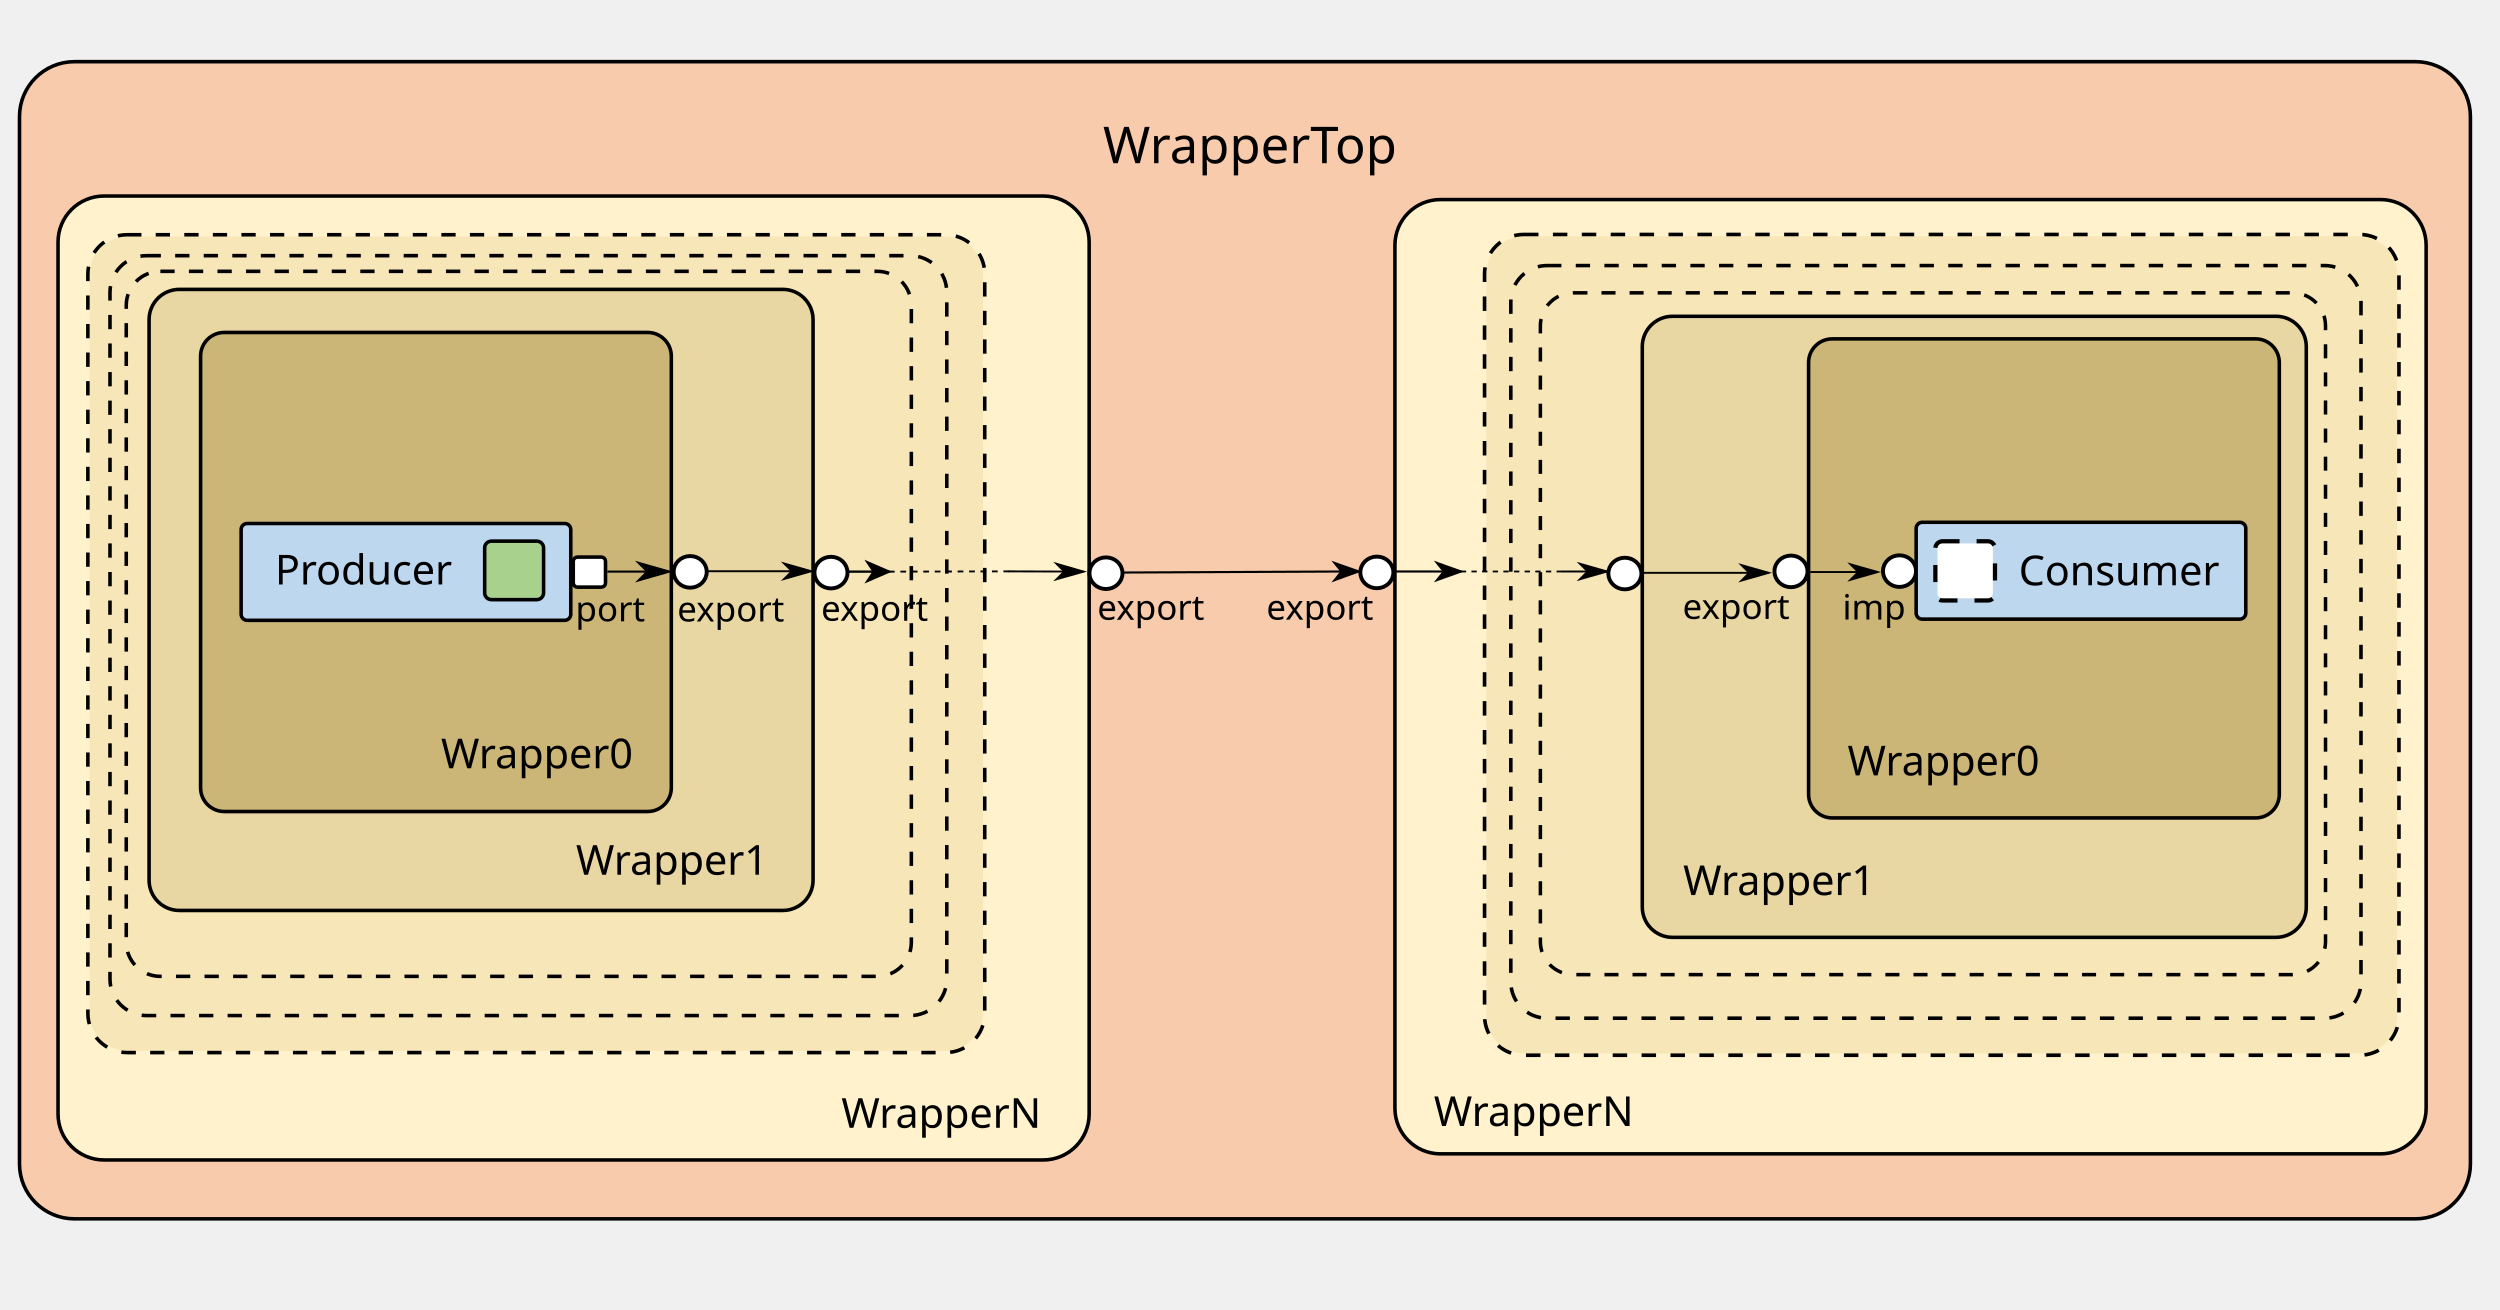
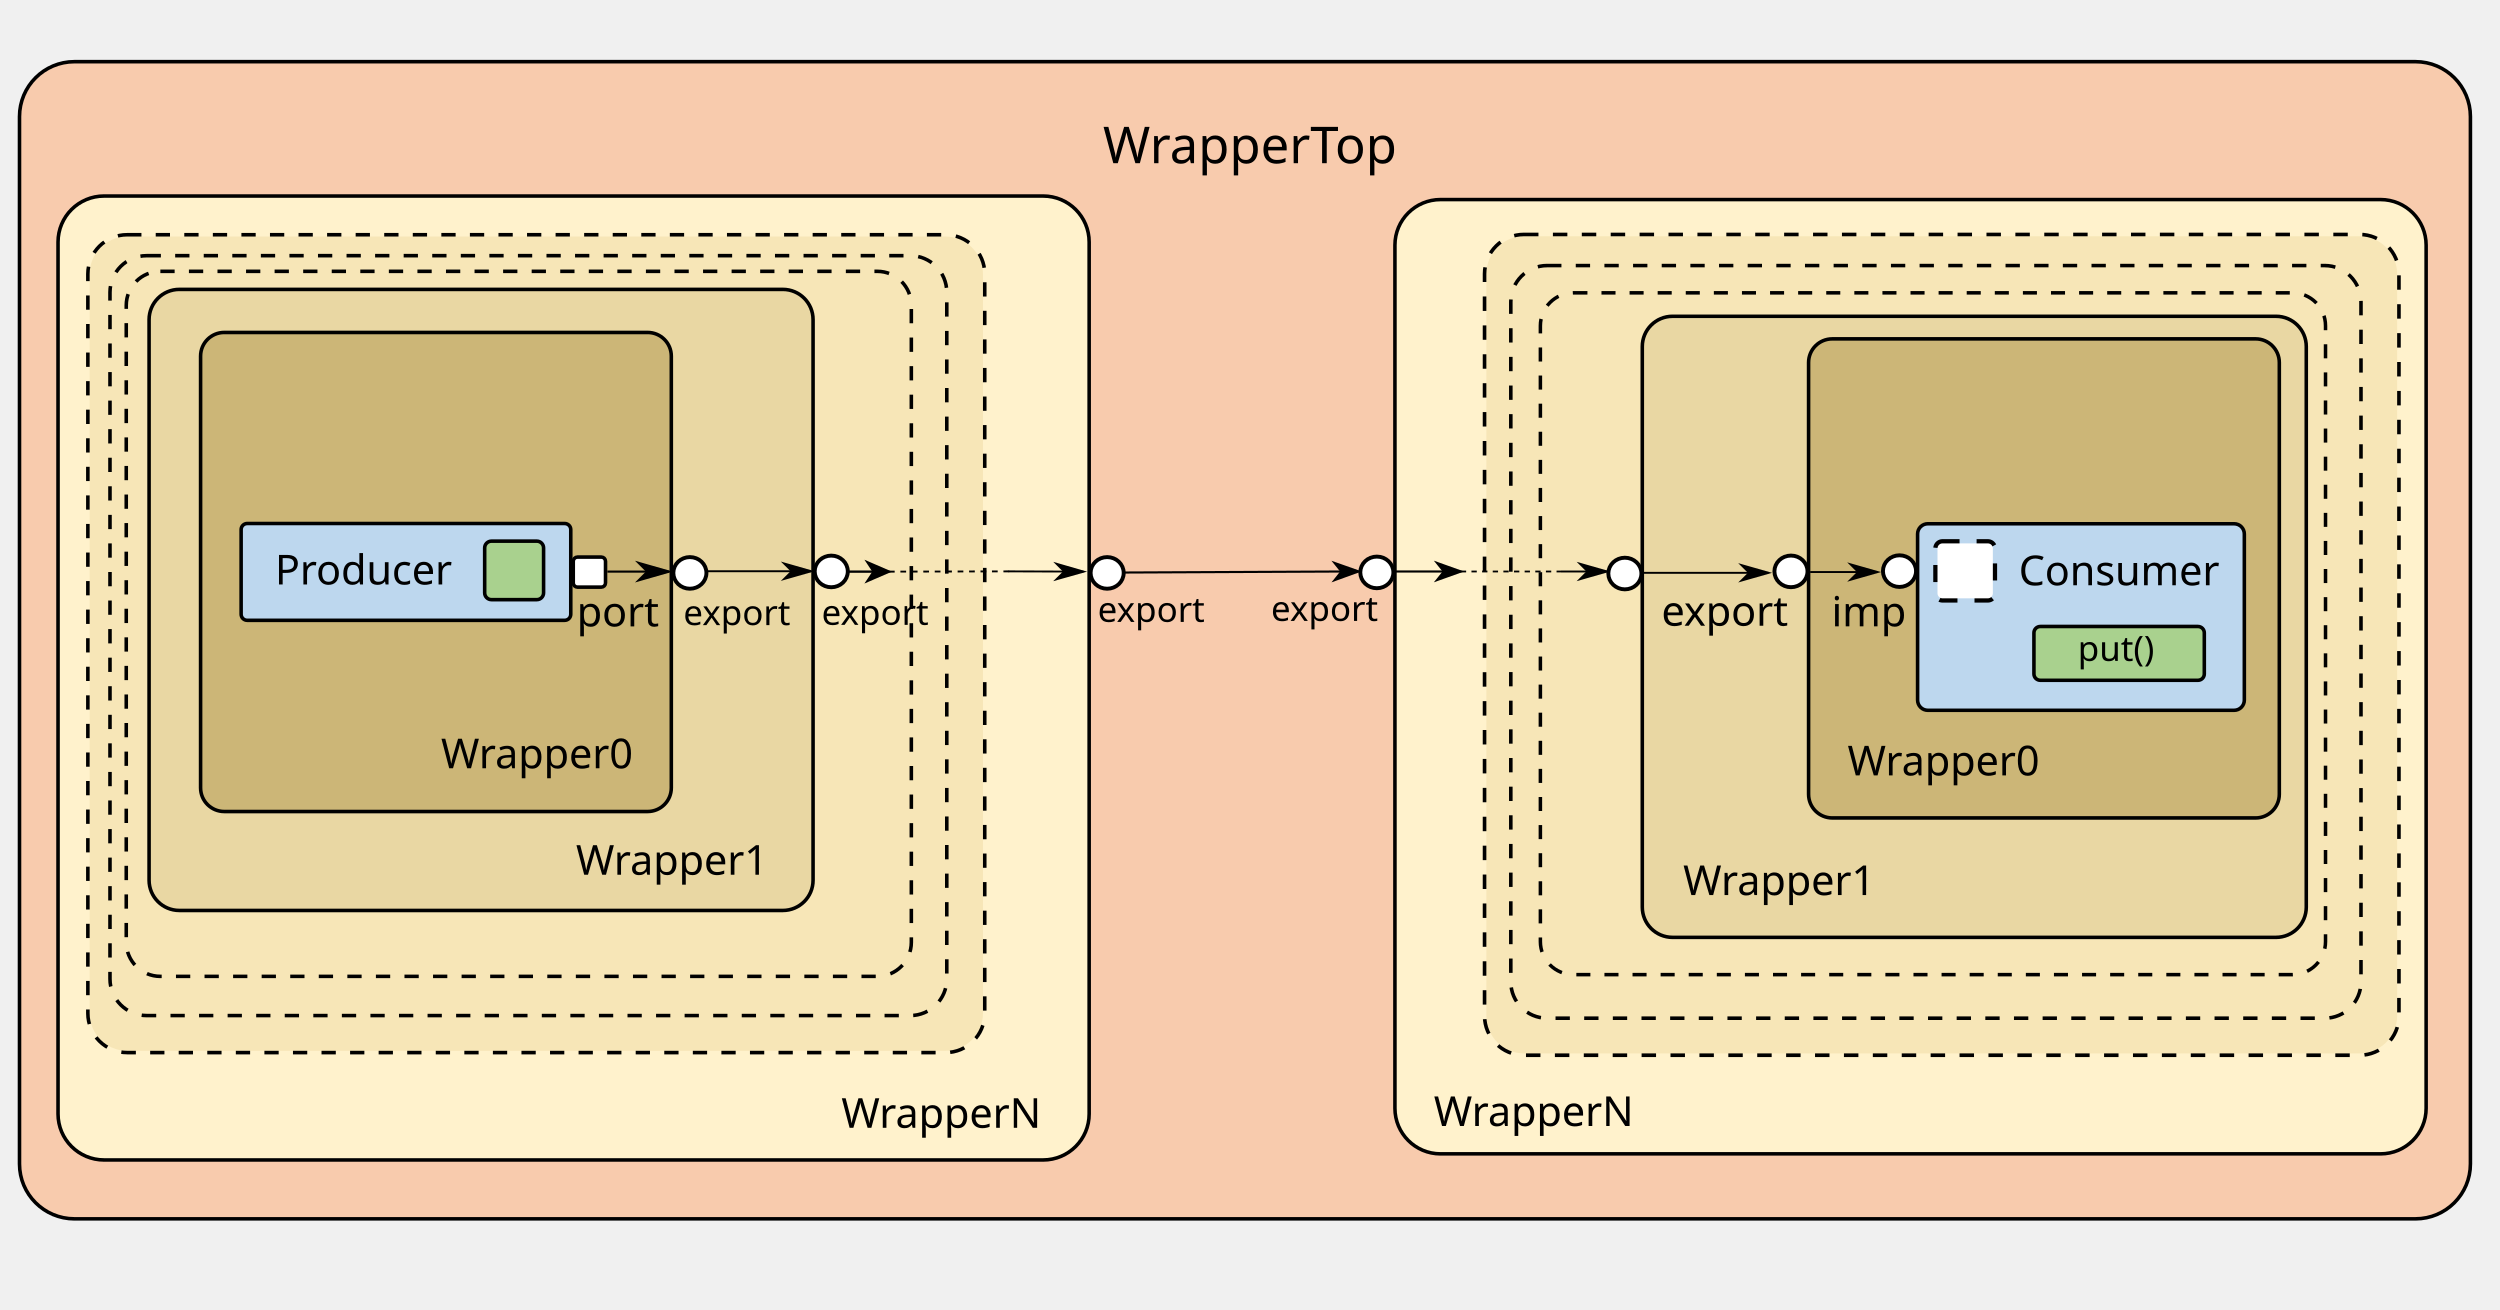
<svg xmlns="http://www.w3.org/2000/svg" width="1050" height="550" viewBox="0 0 277.812 145.521" version="1.1" id="svg5">
  <defs id="defs2">
    <marker style="overflow:visible" id="Arrow1Lend-4" refX="0" refY="0" orient="auto">
      <path transform="matrix(-0.8,0,0,-0.8,-10,0)" style="fill:context-stroke;fill-rule:evenodd;stroke:context-stroke;stroke-width:1pt" d="M 0,0 5,-5 -12.5,0 5,5 Z" id="path20980-5" />
    </marker>
    <marker style="overflow:visible" id="Arrow1Lend-4-9" refX="0" refY="0" orient="auto">
      <path transform="matrix(-0.8,0,0,-0.8,-10,0)" style="fill:context-stroke;fill-rule:evenodd;stroke:context-stroke;stroke-width:1pt" d="M 0,0 5,-5 -12.5,0 5,5 Z" id="path20980-5-9" />
    </marker>
    <marker style="overflow:visible" id="Arrow1Lend" refX="0" refY="0" orient="auto">
      <path transform="matrix(-0.8,0,0,-0.8,-10,0)" style="fill:context-stroke;fill-rule:evenodd;stroke:context-stroke;stroke-width:1pt" d="M 0,0 5,-5 -12.5,0 5,5 Z" id="path20980" />
    </marker>
    <marker style="overflow:visible" id="Arrow1Lend-5" refX="0" refY="0" orient="auto">
      <path transform="matrix(-0.8,0,0,-0.8,-10,0)" style="fill:context-stroke;fill-rule:evenodd;stroke:context-stroke;stroke-width:1pt" d="M 0,0 5,-5 -12.5,0 5,5 Z" id="path20980-7" />
    </marker>
    <marker style="overflow:visible" id="Arrow1Lend-5-4" refX="0" refY="0" orient="auto">
      <path transform="matrix(-0.8,0,0,-0.8,-10,0)" style="fill:context-stroke;fill-rule:evenodd;stroke:context-stroke;stroke-width:1pt" d="M 0,0 5,-5 -12.5,0 5,5 Z" id="path20980-7-2" />
    </marker>
    <marker style="overflow:visible" id="Arrow1Lend-5-4-6" refX="0" refY="0" orient="auto">
      <path transform="matrix(-0.8,0,0,-0.8,-10,0)" style="fill:context-stroke;fill-rule:evenodd;stroke:context-stroke;stroke-width:1pt" d="M 0,0 5,-5 -12.5,0 5,5 Z" id="path20980-7-2-6" />
    </marker>
    <marker style="overflow:visible" id="Arrow1Lend-5-4-5" refX="0" refY="0" orient="auto">
      <path transform="matrix(-0.8,0,0,-0.8,-10,0)" style="fill:context-stroke;fill-rule:evenodd;stroke:context-stroke;stroke-width:1pt" d="M 0,0 5,-5 -12.5,0 5,5 Z" id="path20980-7-2-3" />
    </marker>
    <marker style="overflow:visible" id="Arrow1Lend-5-4-7" refX="0" refY="0" orient="auto">
      <path transform="matrix(-0.8,0,0,-0.8,-10,0)" style="fill:context-stroke;fill-rule:evenodd;stroke:context-stroke;stroke-width:1pt" d="M 0,0 5,-5 -12.5,0 5,5 Z" id="path20980-7-2-9" />
    </marker>
    <marker style="overflow:visible" id="Arrow1Lend-5-4-56" refX="0" refY="0" orient="auto">
      <path transform="matrix(-0.8,0,0,-0.8,-10,0)" style="fill:context-stroke;fill-rule:evenodd;stroke:context-stroke;stroke-width:1pt" d="M 0,0 5,-5 -12.5,0 5,5 Z" id="path20980-7-2-4" />
    </marker>
    <marker style="overflow:visible" id="Arrow1Lend-5-1" refX="0" refY="0" orient="auto">
      <path transform="matrix(-0.8,0,0,-0.8,-10,0)" style="fill:context-stroke;fill-rule:evenodd;stroke:context-stroke;stroke-width:1pt" d="M 0,0 5,-5 -12.5,0 5,5 Z" id="path20980-7-9" />
    </marker>
    <marker style="overflow:visible" id="Arrow1Lend-5-4-6-9" refX="0" refY="0" orient="auto">
      <path transform="matrix(-0.8,0,0,-0.8,-10,0)" style="fill:context-stroke;fill-rule:evenodd;stroke:context-stroke;stroke-width:1pt" d="M 0,0 5,-5 -12.5,0 5,5 Z" id="path20980-7-2-6-6" />
    </marker>
    <marker style="overflow:visible" id="Arrow1Lend-2" refX="0" refY="0" orient="auto">
      <path transform="matrix(-0.8,0,0,-0.8,-10,0)" style="fill:context-stroke;fill-rule:evenodd;stroke:context-stroke;stroke-width:1pt" d="M 0,0 5,-5 -12.5,0 5,5 Z" id="path20980-9" />
    </marker>
    <marker style="overflow:visible" id="Arrow1Lend-5-4-9" refX="0" refY="0" orient="auto">
      <path transform="matrix(-0.8,0,0,-0.8,-10,0)" style="fill:context-stroke;fill-rule:evenodd;stroke:context-stroke;stroke-width:1pt" d="M 0,0 5,-5 -12.5,0 5,5 Z" id="path20980-7-2-2" />
    </marker>
    <marker style="overflow:visible" id="Arrow1Lend-5-4-6-7" refX="0" refY="0" orient="auto">
      <path transform="matrix(-0.8,0,0,-0.8,-10,0)" style="fill:context-stroke;fill-rule:evenodd;stroke:context-stroke;stroke-width:1pt" d="M 0,0 5,-5 -12.5,0 5,5 Z" id="path20980-7-2-6-0" />
    </marker>
    <marker style="overflow:visible" id="Arrow1Lend-5-4-6-7-2" refX="0" refY="0" orient="auto">
      <path transform="matrix(-0.8,0,0,-0.8,-10,0)" style="fill:context-stroke;fill-rule:evenodd;stroke:context-stroke;stroke-width:1pt" d="M 0,0 5,-5 -12.5,0 5,5 Z" id="path20980-7-2-6-0-9" />
    </marker>
    <marker style="overflow:visible" id="Arrow1Lend-5-4-6-7-1" refX="0" refY="0" orient="auto">
      <path transform="matrix(-0.8,0,0,-0.8,-10,0)" style="fill:context-stroke;fill-rule:evenodd;stroke:context-stroke;stroke-width:1pt" d="M 0,0 5,-5 -12.5,0 5,5 Z" id="path20980-7-2-6-0-5" />
    </marker>
    <marker style="overflow:visible" id="Arrow1Lend-5-4-9-9" refX="0" refY="0" orient="auto">
      <path transform="matrix(-0.8,0,0,-0.8,-10,0)" style="fill:context-stroke;fill-rule:evenodd;stroke:context-stroke;stroke-width:1pt" d="M 0,0 5,-5 -12.5,0 5,5 Z" id="path20980-7-2-2-4" />
    </marker>
    <marker style="overflow:visible" id="Arrow1Lend-5-4-9-1" refX="0" refY="0" orient="auto">
      <path transform="matrix(-0.8,0,0,-0.8,-10,0)" style="fill:context-stroke;fill-rule:evenodd;stroke:context-stroke;stroke-width:1pt" d="M 0,0 5,-5 -12.5,0 5,5 Z" id="path20980-7-2-2-7" />
    </marker>
    <marker style="overflow:visible" id="Arrow1Lend-5-4-6-7-2-6" refX="0" refY="0" orient="auto">
      <path transform="matrix(-0.8,0,0,-0.8,-10,0)" style="fill:context-stroke;fill-rule:evenodd;stroke:context-stroke;stroke-width:1pt" d="M 0,0 5,-5 -12.5,0 5,5 Z" id="path20980-7-2-6-0-9-7" />
    </marker>
  </defs>
  <g id="layer2">
    <rect style="fill:#f8cbad;fill-opacity:1;stroke:#000000;stroke-width:0.794;stroke-linejoin:round;stroke-miterlimit:3.764;stroke-dasharray:none;stroke-dashoffset:0;paint-order:stroke markers fill" id="rect846-1-3-2-5" width="271.961" height="128.193" x="2.365" y="7.052" ry="5.905" />
    <text xml:space="preserve" style="font-style:normal;font-weight:normal;font-size:5.644px;line-height:1.25;font-family:sans-serif;fill:#000000;fill-opacity:1;stroke:none;stroke-width:0.265" x="122.574" y="18.133" id="text6590-7-0-9-9">
      <tspan id="tspan6588-6-8-0-80" style="font-size:5.644px;stroke-width:0.265" x="122.574" y="18.133">WrapperTop</tspan>
    </text>
  </g>
  <g id="layer1">
    <rect style="fill:#fff2cc;fill-opacity:1;stroke:#000000;stroke-width:0.794;stroke-linejoin:round;stroke-miterlimit:3.764;stroke-dasharray:none;stroke-dashoffset:0;paint-order:stroke markers fill" id="rect846-1-3-2" width="114.187" height="106.721" x="6.647" y="21.982" ry="4.916" />
    <rect style="fill:#f7e6b7;fill-opacity:1;stroke:#000000;stroke-width:0.794;stroke-linejoin:round;stroke-miterlimit:3.764;stroke-dasharray:1.587, 1.587;stroke-dashoffset:0;paint-order:stroke markers fill" id="rect846-1-3-8-4" width="99.269" height="90.486" x="9.962" y="26.284" ry="4.168" />
    <rect style="fill:#f7e6b7;fill-opacity:1;stroke:#000000;stroke-width:0.794;stroke-linejoin:round;stroke-miterlimit:3.764;stroke-dasharray:1.587, 1.587;stroke-dashoffset:0;paint-order:stroke markers fill" id="rect846-1-3-8" width="92.593" height="84.045" x="12.42" y="28.611" ry="3.871" />
    <path style="fill:none;stroke:#000000;stroke-width:0.212;stroke-linecap:butt;stroke-linejoin:miter;stroke-miterlimit:3.794;stroke-dasharray:none;stroke-opacity:1;marker-end:url(#Arrow1Lend-5-4)" d="m 112.076,63.493 8.318,0.029" id="path20895-8-9" />
    <rect style="fill:#f7e6b7;fill-opacity:1;stroke:#000000;stroke-width:0.794;stroke-linejoin:round;stroke-miterlimit:3.764;stroke-dasharray:1.587, 1.587;stroke-dashoffset:0;paint-order:stroke markers fill" id="rect846-1-3-8-0" width="86.845" height="77.951" x="14.228" y="30.35" ry="3.591" />
-     <text xml:space="preserve" style="font-style:normal;font-weight:normal;font-size:3.881px;line-height:1.25;font-family:sans-serif;fill:#000000;fill-opacity:1;stroke:none;stroke-width:0.265" x="121.937" y="68.875" id="text6590-7-7-4-1-9">
-       <tspan id="tspan6588-6-9-4-4-7" style="font-size:3.881px;stroke-width:0.265" x="121.937" y="68.875">export</tspan>
+     <text xml:space="preserve" style="font-style:normal;font-weight:normal;font-size:3.881px;line-height:1.25;font-family:sans-serif;fill:#000000;fill-opacity:1;stroke:none;stroke-width:0.265" x="121.978" y="69.111" id="text6590-7-7-4-1-9">
+       <tspan id="tspan6588-6-9-4-4-7" style="font-size:3.881px;stroke-width:0.265" x="121.978" y="69.111">export</tspan>
    </text>
-     <text xml:space="preserve" style="font-style:normal;font-weight:normal;font-size:3.881px;line-height:1.25;font-family:sans-serif;fill:#000000;fill-opacity:1;stroke:none;stroke-width:0.265" x="91.248" y="68.984" id="text6590-7-7-4-1-4">
-       <tspan id="tspan6588-6-9-4-4-99" style="font-size:3.881px;stroke-width:0.265" x="91.248" y="68.984">export</tspan>
+     <text xml:space="preserve" style="font-style:normal;font-weight:normal;font-size:3.881px;line-height:1.25;font-family:sans-serif;fill:#000000;fill-opacity:1;stroke:none;stroke-width:0.265" x="91.295" y="69.436" id="text6590-7-7-4-1-4">
+       <tspan id="tspan6588-6-9-4-4-99" style="font-size:3.881px;stroke-width:0.265" x="91.295" y="69.436">export</tspan>
    </text>
    <rect style="fill:#e9d7a3;fill-opacity:1;stroke:#000000;stroke-width:0.794;stroke-linejoin:round;stroke-miterlimit:3.764;stroke-dasharray:none;stroke-dashoffset:0;paint-order:stroke markers fill" id="rect846-1-3" width="73.388" height="68.619" x="16.765" y="32.357" ry="3.161" />
-     <text xml:space="preserve" style="font-style:normal;font-weight:normal;font-size:3.881px;line-height:1.25;font-family:sans-serif;fill:#000000;fill-opacity:1;stroke:none;stroke-width:0.265" x="75.258" y="69.062" id="text6590-7-7-4-1-1">
-       <tspan id="tspan6588-6-9-4-4-9" style="font-size:3.881px;stroke-width:0.265" x="75.258" y="69.062">export</tspan>
+     <text xml:space="preserve" style="font-style:normal;font-weight:normal;font-size:3.881px;line-height:1.25;font-family:sans-serif;fill:#000000;fill-opacity:1;stroke:none;stroke-width:0.265" x="75.932" y="69.464" id="text6590-7-7-4-1-1">
+       <tspan id="tspan6588-6-9-4-4-9" style="font-size:3.881px;stroke-width:0.265" x="75.932" y="69.464">export</tspan>
    </text>
-     <ellipse style="fill:#ffffff;fill-opacity:1;stroke:#000000;stroke-width:0.873;stroke-linejoin:round;stroke-miterlimit:4;stroke-dasharray:none;stroke-opacity:1;paint-order:stroke markers fill" id="path20710-3-2-6-60" cx="92.34" cy="63.632" rx="1.62" ry="1.539" />
    <rect style="fill:#ffffff;fill-opacity:1;stroke:#000000;stroke-width:0.873;stroke-linejoin:round;stroke-miterlimit:4;stroke-dasharray:none;stroke-opacity:1;paint-order:stroke markers fill" id="rect20400" width="3.187" height="2.944" x="63.902" y="62.103" ry="0.268" />
    <path style="fill:none;stroke:#000000;stroke-width:0.212;stroke-linecap:butt;stroke-linejoin:miter;stroke-miterlimit:3.794;stroke-dasharray:none;stroke-opacity:1;marker-end:url(#Arrow1Lend-5)" d="m 78.624,63.478 c 11.501,0 11.501,0 11.501,0" id="path20895-8" />
    <text xml:space="preserve" style="font-style:normal;font-weight:normal;font-size:4.586px;line-height:1.25;font-family:sans-serif;fill:#000000;fill-opacity:1;stroke:none;stroke-width:0.265" x="63.997" y="97.203" id="text6590-7-0">
      <tspan id="tspan6588-6-8" style="font-size:4.586px;stroke-width:0.265" x="63.997" y="97.203">Wrapper1</tspan>
    </text>
    <a id="a12747" transform="matrix(0.660021,0,0,1,40.85338,-40.03321)" style="stroke-width:0.261;stroke-miterlimit:3.794;stroke-dasharray:none">
      <path style="fill:none;stroke:#000000;stroke-width:0.261;stroke-linecap:butt;stroke-linejoin:miter;stroke-miterlimit:3.794;stroke-dasharray:none;stroke-opacity:1;marker-end:url(#Arrow1Lend-5-4-6)" d="m 80.934,103.556 c 6.837,0 6.837,0 6.837,0" id="path20895-8-9-7" />
    </a>
    <rect style="fill:#ccb677;fill-opacity:1;stroke:#000000;stroke-width:0.794;stroke-linejoin:round;stroke-miterlimit:4;stroke-dasharray:none;stroke-dashoffset:0;paint-order:stroke markers fill" id="rect846-1" width="51.913" height="52.84" x="22.488" y="37.142" ry="2.434" />
    <text xml:space="preserve" style="font-style:normal;font-weight:normal;font-size:4.586px;line-height:1.25;font-family:sans-serif;fill:#000000;fill-opacity:1;stroke:none;stroke-width:0.265" x="48.996" y="85.375" id="text6590-7">
      <tspan id="tspan6588-6" style="font-size:4.586px;stroke-width:0.265" x="48.996" y="85.375">Wrapper0</tspan>
    </text>
-     <text xml:space="preserve" style="font-style:normal;font-weight:normal;font-size:3.881px;line-height:1.25;font-family:sans-serif;fill:#000000;fill-opacity:1;stroke:none;stroke-width:0.265" x="63.949" y="69.045" id="text6590-7-7-4-1">
-       <tspan id="tspan6588-6-9-4-4" style="font-size:3.881px;stroke-width:0.265" x="63.949" y="69.045">port</tspan>
+     <text xml:space="preserve" style="font-style:normal;font-weight:normal;font-size:4.586px;line-height:1.25;font-family:sans-serif;fill:#000000;fill-opacity:1;stroke:none;stroke-width:0.265" x="64.089" y="69.606" id="text6590-7-7-4-1">
+       <tspan id="tspan6588-6-9-4-4" style="font-size:4.586px;stroke-width:0.265" x="64.089" y="69.606">port</tspan>
    </text>
    <rect style="fill:#bdd7ee;fill-opacity:1;stroke:#000000;stroke-width:0.794;stroke-linejoin:round;stroke-miterlimit:3.764;stroke-dasharray:none;stroke-dashoffset:0;paint-order:stroke markers fill" id="rect846" width="36.234" height="10.362" x="26.994" y="58.373" ry="0.477" />
    <text xml:space="preserve" style="font-style:normal;font-weight:normal;font-size:4.586px;line-height:1.25;font-family:sans-serif;fill:#000000;fill-opacity:1;stroke:none;stroke-width:0.265" x="30.551" y="64.944" id="text6590">
      <tspan id="tspan6588" style="font-size:4.586px;stroke-width:0.265" x="30.551" y="64.944">Producer</tspan>
    </text>
    <path style="fill:none;stroke:#000000;stroke-width:0.238;stroke-linecap:butt;stroke-linejoin:miter;stroke-miterlimit:3.764;stroke-dasharray:none;stroke-opacity:1;marker-end:url(#Arrow1Lend)" d="m 67.492,63.52 c 6.837,0 6.837,0 6.837,0" id="path20895" />
    <rect style="fill:#a9d18e;fill-opacity:1;stroke:#000000;stroke-width:0.794;stroke-linejoin:round;stroke-miterlimit:3.764;stroke-dasharray:none;stroke-dashoffset:0;stroke-opacity:1;paint-order:stroke markers fill" id="rect20400-6-1" width="6.15" height="6.106" x="54.057" y="60.332" ry="0.556" />
    <rect style="fill:#ffffff;fill-opacity:1;stroke:#000000;stroke-width:0.794;stroke-linejoin:round;stroke-miterlimit:3.794;stroke-dasharray:none;stroke-opacity:1;paint-order:stroke markers fill" id="rect20400-60-7" width="3.187" height="2.944" x="63.902" y="62.103" ry="0.268" />
    <text xml:space="preserve" style="font-style:normal;font-weight:normal;font-size:4.586px;line-height:1.25;font-family:sans-serif;fill:#000000;fill-opacity:1;stroke:none;stroke-width:0.265" x="93.488" y="125.323" id="text6590-7-0-9">
      <tspan id="tspan6588-6-8-0" style="font-size:4.586px;stroke-width:0.265" x="93.488" y="125.323">WrapperN</tspan>
    </text>
    <path style="fill:none;stroke:#000000;stroke-width:0.212;stroke-linecap:butt;stroke-linejoin:miter;stroke-miterlimit:3.794;stroke-dasharray:0.636, 0.636;stroke-dashoffset:0;stroke-opacity:1" d="M 98.784,63.522 112.283,63.494" id="path20895-8-9-8" />
    <rect style="fill:#fff2cc;fill-opacity:1;stroke:#000000;stroke-width:0.79;stroke-linejoin:round;stroke-miterlimit:3.764;stroke-dasharray:none;stroke-dashoffset:0;paint-order:stroke markers fill" id="rect846-1-3-2-0" width="114.197" height="105.651" x="155.209" y="22.374" ry="4.866" />
    <a id="a12747-2-5" transform="matrix(0.7993821,0,0,1,90.31148,-40.04831)" style="stroke-width:0.237;stroke-miterlimit:3.794;stroke-dasharray:none">
      <path style="fill:none;stroke:#000000;stroke-width:0.237;stroke-linecap:butt;stroke-linejoin:miter;stroke-miterlimit:3.794;stroke-dasharray:none;stroke-opacity:1;marker-end:url(#Arrow1Lend-5-4-6-7-2)" d="m 80.934,103.556 h 9.164" id="path20895-8-9-7-7-6" />
    </a>
    <rect style="fill:#f7e6b7;fill-opacity:1;stroke:#000000;stroke-width:0.803;stroke-linejoin:round;stroke-miterlimit:3.764;stroke-dasharray:1.606, 1.606;stroke-dashoffset:0;paint-order:stroke markers fill" id="rect846-1-3-8-4-8" width="101.212" height="90.808" x="165.171" y="26.254" ry="4.183" />
    <rect style="fill:#f7e6b7;fill-opacity:1;stroke:#000000;stroke-width:0.796;stroke-linejoin:round;stroke-miterlimit:3.764;stroke-dasharray:1.592, 1.592;stroke-dashoffset:0;paint-order:stroke markers fill" id="rect846-1-3-8-1" width="94.078" height="83.239" x="168.088" y="29.71" ry="3.834" />
    <rect style="fill:#f7e6b7;fill-opacity:1;stroke:#000000;stroke-width:0.781;stroke-linejoin:round;stroke-miterlimit:3.764;stroke-dasharray:1.561, 1.561;stroke-dashoffset:0;paint-order:stroke markers fill" id="rect846-1-3-8-0-0" width="86.858" height="75.374" x="171.37" y="32.736" ry="3.472" />
    <rect style="fill:#e9d7a3;fill-opacity:1;stroke:#000000;stroke-width:0.794;stroke-linejoin:round;stroke-miterlimit:3.764;stroke-dasharray:none;stroke-dashoffset:0;paint-order:stroke markers fill" id="rect846-1-3-3" width="73.388" height="68.619" x="182.698" y="35.347" ry="3.161" />
    <ellipse style="fill:#ffffff;fill-opacity:1;stroke:#000000;stroke-width:0.873;stroke-linejoin:round;stroke-miterlimit:4;stroke-dasharray:none;stroke-opacity:1;paint-order:stroke markers fill" id="path20710-3-2-6-6-6" cx="199.021" cy="63.495" rx="1.62" ry="1.539" />
    <rect style="fill:#ffffff;fill-opacity:1;stroke:#000000;stroke-width:0.873;stroke-linejoin:round;stroke-miterlimit:4;stroke-dasharray:none;stroke-opacity:1;paint-order:stroke markers fill" id="rect20400-1" width="3.187" height="2.944" x="221.05" y="63.162" ry="0.268" />
    <text xml:space="preserve" style="font-style:normal;font-weight:normal;font-size:4.586px;line-height:1.25;font-family:sans-serif;fill:#000000;fill-opacity:1;stroke:none;stroke-width:0.265" x="187.03" y="99.465" id="text6590-7-0-8">
      <tspan id="tspan6588-6-8-04" style="font-size:4.586px;stroke-width:0.265" x="187.03" y="99.465">Wrapper1</tspan>
    </text>
    <rect style="fill:#ccb677;fill-opacity:1;stroke:#000000;stroke-width:0.794;stroke-linejoin:round;stroke-miterlimit:4;stroke-dasharray:none;stroke-dashoffset:0;paint-order:stroke markers fill" id="rect846-1-74" width="51.913" height="52.84" x="201.177" y="37.856" ry="2.434" />
    <ellipse style="fill:#ffffff;fill-opacity:1;stroke:#000000;stroke-width:0.873;stroke-linejoin:round;stroke-miterlimit:4;stroke-dasharray:none;stroke-opacity:1;paint-order:stroke markers fill" id="path20710-3-2-6-6-6-0" cx="211.081" cy="63.466" rx="1.62" ry="1.539" />
    <text xml:space="preserve" style="font-style:normal;font-weight:normal;font-size:4.586px;line-height:1.25;font-family:sans-serif;fill:#000000;fill-opacity:1;stroke:none;stroke-width:0.265" x="205.301" y="86.163" id="text6590-7-02">
      <tspan id="tspan6588-6-1" style="font-size:4.586px;stroke-width:0.265" x="205.301" y="86.163">Wrapper0</tspan>
    </text>
-     <rect style="fill:#bdd7ee;fill-opacity:1;stroke:#000000;stroke-width:0.794;stroke-linejoin:round;stroke-miterlimit:3.764;stroke-dasharray:none;stroke-dashoffset:0;paint-order:stroke markers fill" id="rect846-11" width="36.234" height="10.362" x="213.13" y="58.24" ry="0.477" />
+     <rect style="fill:#bdd7ee;fill-opacity:1;stroke:#000000;stroke-width:0.794;stroke-linejoin:round;stroke-miterlimit:3.764;stroke-dasharray:none;stroke-dashoffset:0;paint-order:stroke markers fill" id="rect846-11" width="35.912" height="20.333" x="213.291" y="58.401" ry="0.937" />
    <rect style="fill:#ffffff;fill-opacity:1;stroke:#000000;stroke-width:0.947;stroke-linejoin:round;stroke-miterlimit:4;stroke-dasharray:1.894, 1.894;stroke-dashoffset:0;stroke-opacity:1;paint-order:stroke markers fill" id="rect20400-6-9" width="6.15" height="6.106" x="215.305" y="60.385" ry="0.556" />
    <text xml:space="preserve" style="font-style:normal;font-weight:normal;font-size:4.586px;line-height:1.25;font-family:sans-serif;fill:#000000;fill-opacity:1;stroke:none;stroke-width:0.265" x="159.323" y="125.126" id="text6590-7-0-9-3">
      <tspan id="tspan6588-6-8-0-8" style="font-size:4.586px;stroke-width:0.265" x="159.323" y="125.126">WrapperN</tspan>
    </text>
    <path style="fill:none;stroke:#000000;stroke-width:0.212;stroke-linecap:butt;stroke-linejoin:miter;stroke-miterlimit:3.794;stroke-dasharray:none;stroke-opacity:1;marker-end:url(#Arrow1Lend-5-4-9)" d="m 173.464,63.507 c 5.093,0 5.093,0 5.093,0" id="path20895-8-9-85" />
    <path style="fill:none;stroke:#000000;stroke-width:0.212;stroke-linecap:butt;stroke-linejoin:miter;stroke-miterlimit:3.794;stroke-dasharray:none;stroke-opacity:1;marker-end:url(#Arrow1Lend-5-4-9-9)" d="m 182.576,63.655 c 13.937,0 13.937,0 13.937,0" id="path20895-8-9-85-7" />
    <path style="fill:none;stroke:#000000;stroke-width:0.197;stroke-linecap:butt;stroke-linejoin:miter;stroke-miterlimit:3.794;stroke-dasharray:0.591, 0.591;stroke-dashoffset:0;stroke-opacity:1" d="m 162.334,63.507 c 11.13,0 11.13,0 11.13,0" id="path20895-8-9-8-6" />
    <ellipse style="fill:#ffffff;fill-opacity:1;stroke:#000000;stroke-width:0.873;stroke-linejoin:round;stroke-miterlimit:4;stroke-dasharray:none;stroke-opacity:1;paint-order:stroke markers fill" id="path20710-3-2-6" cx="153.001" cy="63.609" rx="1.62" ry="1.539" />
    <ellipse style="fill:#ffffff;fill-opacity:1;stroke:#000000;stroke-width:0.873;stroke-linejoin:round;stroke-miterlimit:4;stroke-dasharray:none;stroke-opacity:1;paint-order:stroke markers fill" id="path20710-3-2-6-6" cx="180.564" cy="63.734" rx="1.62" ry="1.539" />
    <text xml:space="preserve" style="font-style:normal;font-weight:normal;font-size:4.586px;line-height:1.25;font-family:sans-serif;fill:#000000;fill-opacity:1;stroke:none;stroke-width:0.265" x="224.332" y="65.035" id="text6590-2-2">
      <tspan id="tspan6588-1-8" style="font-size:4.586px;stroke-width:0.265" x="224.332" y="65.035">Consumer</tspan>
    </text>
    <path style="fill:none;stroke:#000000;stroke-width:0.212;stroke-linecap:butt;stroke-linejoin:miter;stroke-miterlimit:3.794;stroke-dasharray:none;stroke-opacity:1;marker-end:url(#Arrow1Lend-5-4-9-1)" d="m 201.151,63.569 c 7.475,0 7.475,0 7.475,0" id="path20895-8-9-85-6" />
    <a id="a12747-2-5-1" transform="matrix(0.7993821,0,0,1,60.13665,-39.93383)" style="stroke-width:0.237;stroke-miterlimit:3.794;stroke-dasharray:none">
      <path style="fill:none;stroke:#000000;stroke-width:0.237;stroke-linecap:butt;stroke-linejoin:miter;stroke-miterlimit:3.794;stroke-dasharray:none;stroke-opacity:1;marker-end:url(#Arrow1Lend-5-4-6-7-2-6)" d="m 80.934,103.556 32.678,-0.122" id="path20895-8-9-7-7-6-7" />
    </a>
-     <text xml:space="preserve" style="font-style:normal;font-weight:normal;font-size:3.881px;line-height:1.25;font-family:sans-serif;fill:#000000;fill-opacity:1;stroke:none;stroke-width:0.265" x="204.749" y="68.848" id="text6590-7-7-4-1-8-6">
-       <tspan id="tspan6588-6-9-4-4-9-6" style="font-size:3.881px;stroke-width:0.265" x="204.749" y="68.848">imp</tspan>
+     <text xml:space="preserve" style="font-style:normal;font-weight:normal;font-size:4.586px;line-height:1.25;font-family:sans-serif;fill:#000000;fill-opacity:1;stroke:none;stroke-width:0.265" x="203.533" y="69.596" id="text6590-7-7-4-1-8-6">
+       <tspan id="tspan6588-6-9-4-4-9-6" style="font-size:4.586px;stroke-width:0.265" x="203.533" y="69.596">imp</tspan>
    </text>
-     <text xml:space="preserve" style="font-style:normal;font-weight:normal;font-size:3.881px;line-height:1.25;font-family:sans-serif;fill:#000000;fill-opacity:1;stroke:none;stroke-width:0.265" x="186.973" y="68.782" id="text6590-7-7-4-1-8-6-1">
-       <tspan id="tspan6588-6-9-4-4-9-6-0" style="font-size:3.881px;stroke-width:0.265" x="186.973" y="68.782">export</tspan>
+     <text xml:space="preserve" style="font-style:normal;font-weight:normal;font-size:4.586px;line-height:1.25;font-family:sans-serif;fill:#000000;fill-opacity:1;stroke:none;stroke-width:0.265" x="184.634" y="69.53" id="text6590-7-7-4-1-8-6-1">
+       <tspan id="tspan6588-6-9-4-4-9-6-0" style="font-size:4.586px;stroke-width:0.265" x="184.634" y="69.53">export</tspan>
    </text>
-     <text xml:space="preserve" style="font-style:normal;font-weight:normal;font-size:3.881px;line-height:1.25;font-family:sans-serif;fill:#000000;fill-opacity:1;stroke:none;stroke-width:0.265" x="140.722" y="68.865" id="text6590-7-7-4-1-9-6">
-       <tspan id="tspan6588-6-9-4-4-7-6" style="font-size:3.881px;stroke-width:0.265" x="140.722" y="68.865">export</tspan>
+     <text xml:space="preserve" style="font-style:normal;font-weight:normal;font-size:3.881px;line-height:1.25;font-family:sans-serif;fill:#000000;fill-opacity:1;stroke:none;stroke-width:0.265" x="141.237" y="69.005" id="text6590-7-7-4-1-9-6">
+       <tspan id="tspan6588-6-9-4-4-7-6" style="font-size:3.881px;stroke-width:0.265" x="141.237" y="69.005">export</tspan>
    </text>
-     <ellipse style="fill:#ffffff;fill-opacity:1;stroke:#000000;stroke-width:0.873;stroke-linejoin:round;stroke-miterlimit:4;stroke-dasharray:none;stroke-opacity:1;paint-order:stroke markers fill" id="path20710-3-2-6-9" cx="122.899" cy="63.698" rx="1.62" ry="1.539" />
-     <ellipse style="fill:#ffffff;fill-opacity:1;stroke:#000000;stroke-width:0.873;stroke-linejoin:round;stroke-miterlimit:4;stroke-dasharray:none;stroke-opacity:1;paint-order:stroke markers fill" id="path20710-3-2-6-3" cx="76.695" cy="63.549" rx="1.62" ry="1.539" />
+     <rect style="fill:#a9d18e;fill-opacity:1;stroke:#000000;stroke-width:0.794;stroke-linejoin:round;stroke-miterlimit:3.764;stroke-dasharray:none;stroke-dashoffset:0;stroke-opacity:1;paint-order:stroke markers fill" id="rect20400-6-1-4" width="18.536" height="5.582" x="226.219" y="69.817" ry="0.508" />
+     <text xml:space="preserve" style="font-style:normal;font-weight:normal;font-size:3.881px;line-height:1.25;font-family:sans-serif;fill:#000000;fill-opacity:1;stroke:none;stroke-width:0.265" x="230.889" y="73.449" id="text7138">
+       <tspan id="tspan7136" style="font-style:normal;font-variant:normal;font-weight:normal;font-stretch:normal;font-size:3.881px;font-family:sans-serif, consolas;-inkscape-font-specification:'sans-serif, consolas';stroke-width:0.265" x="230.889" y="73.449">put()</tspan>
+     </text>
+     <ellipse style="fill:#ffffff;fill-opacity:1;stroke:#000000;stroke-width:0.873;stroke-linejoin:round;stroke-miterlimit:4;stroke-dasharray:none;stroke-opacity:1;paint-order:stroke markers fill" id="path20710-3-2-6-6-8" cx="123.031" cy="63.665" rx="1.62" ry="1.539" />
+     <ellipse style="fill:#ffffff;fill-opacity:1;stroke:#000000;stroke-width:0.873;stroke-linejoin:round;stroke-miterlimit:4;stroke-dasharray:none;stroke-opacity:1;paint-order:stroke markers fill" id="path20710-3-2-6-6-3" cx="92.373" cy="63.5" rx="1.62" ry="1.539" />
+     <ellipse style="fill:#ffffff;fill-opacity:1;stroke:#000000;stroke-width:0.873;stroke-linejoin:round;stroke-miterlimit:4;stroke-dasharray:none;stroke-opacity:1;paint-order:stroke markers fill" id="path20710-3-2-6-6-5" cx="76.663" cy="63.665" rx="1.62" ry="1.539" />
  </g>
</svg>
